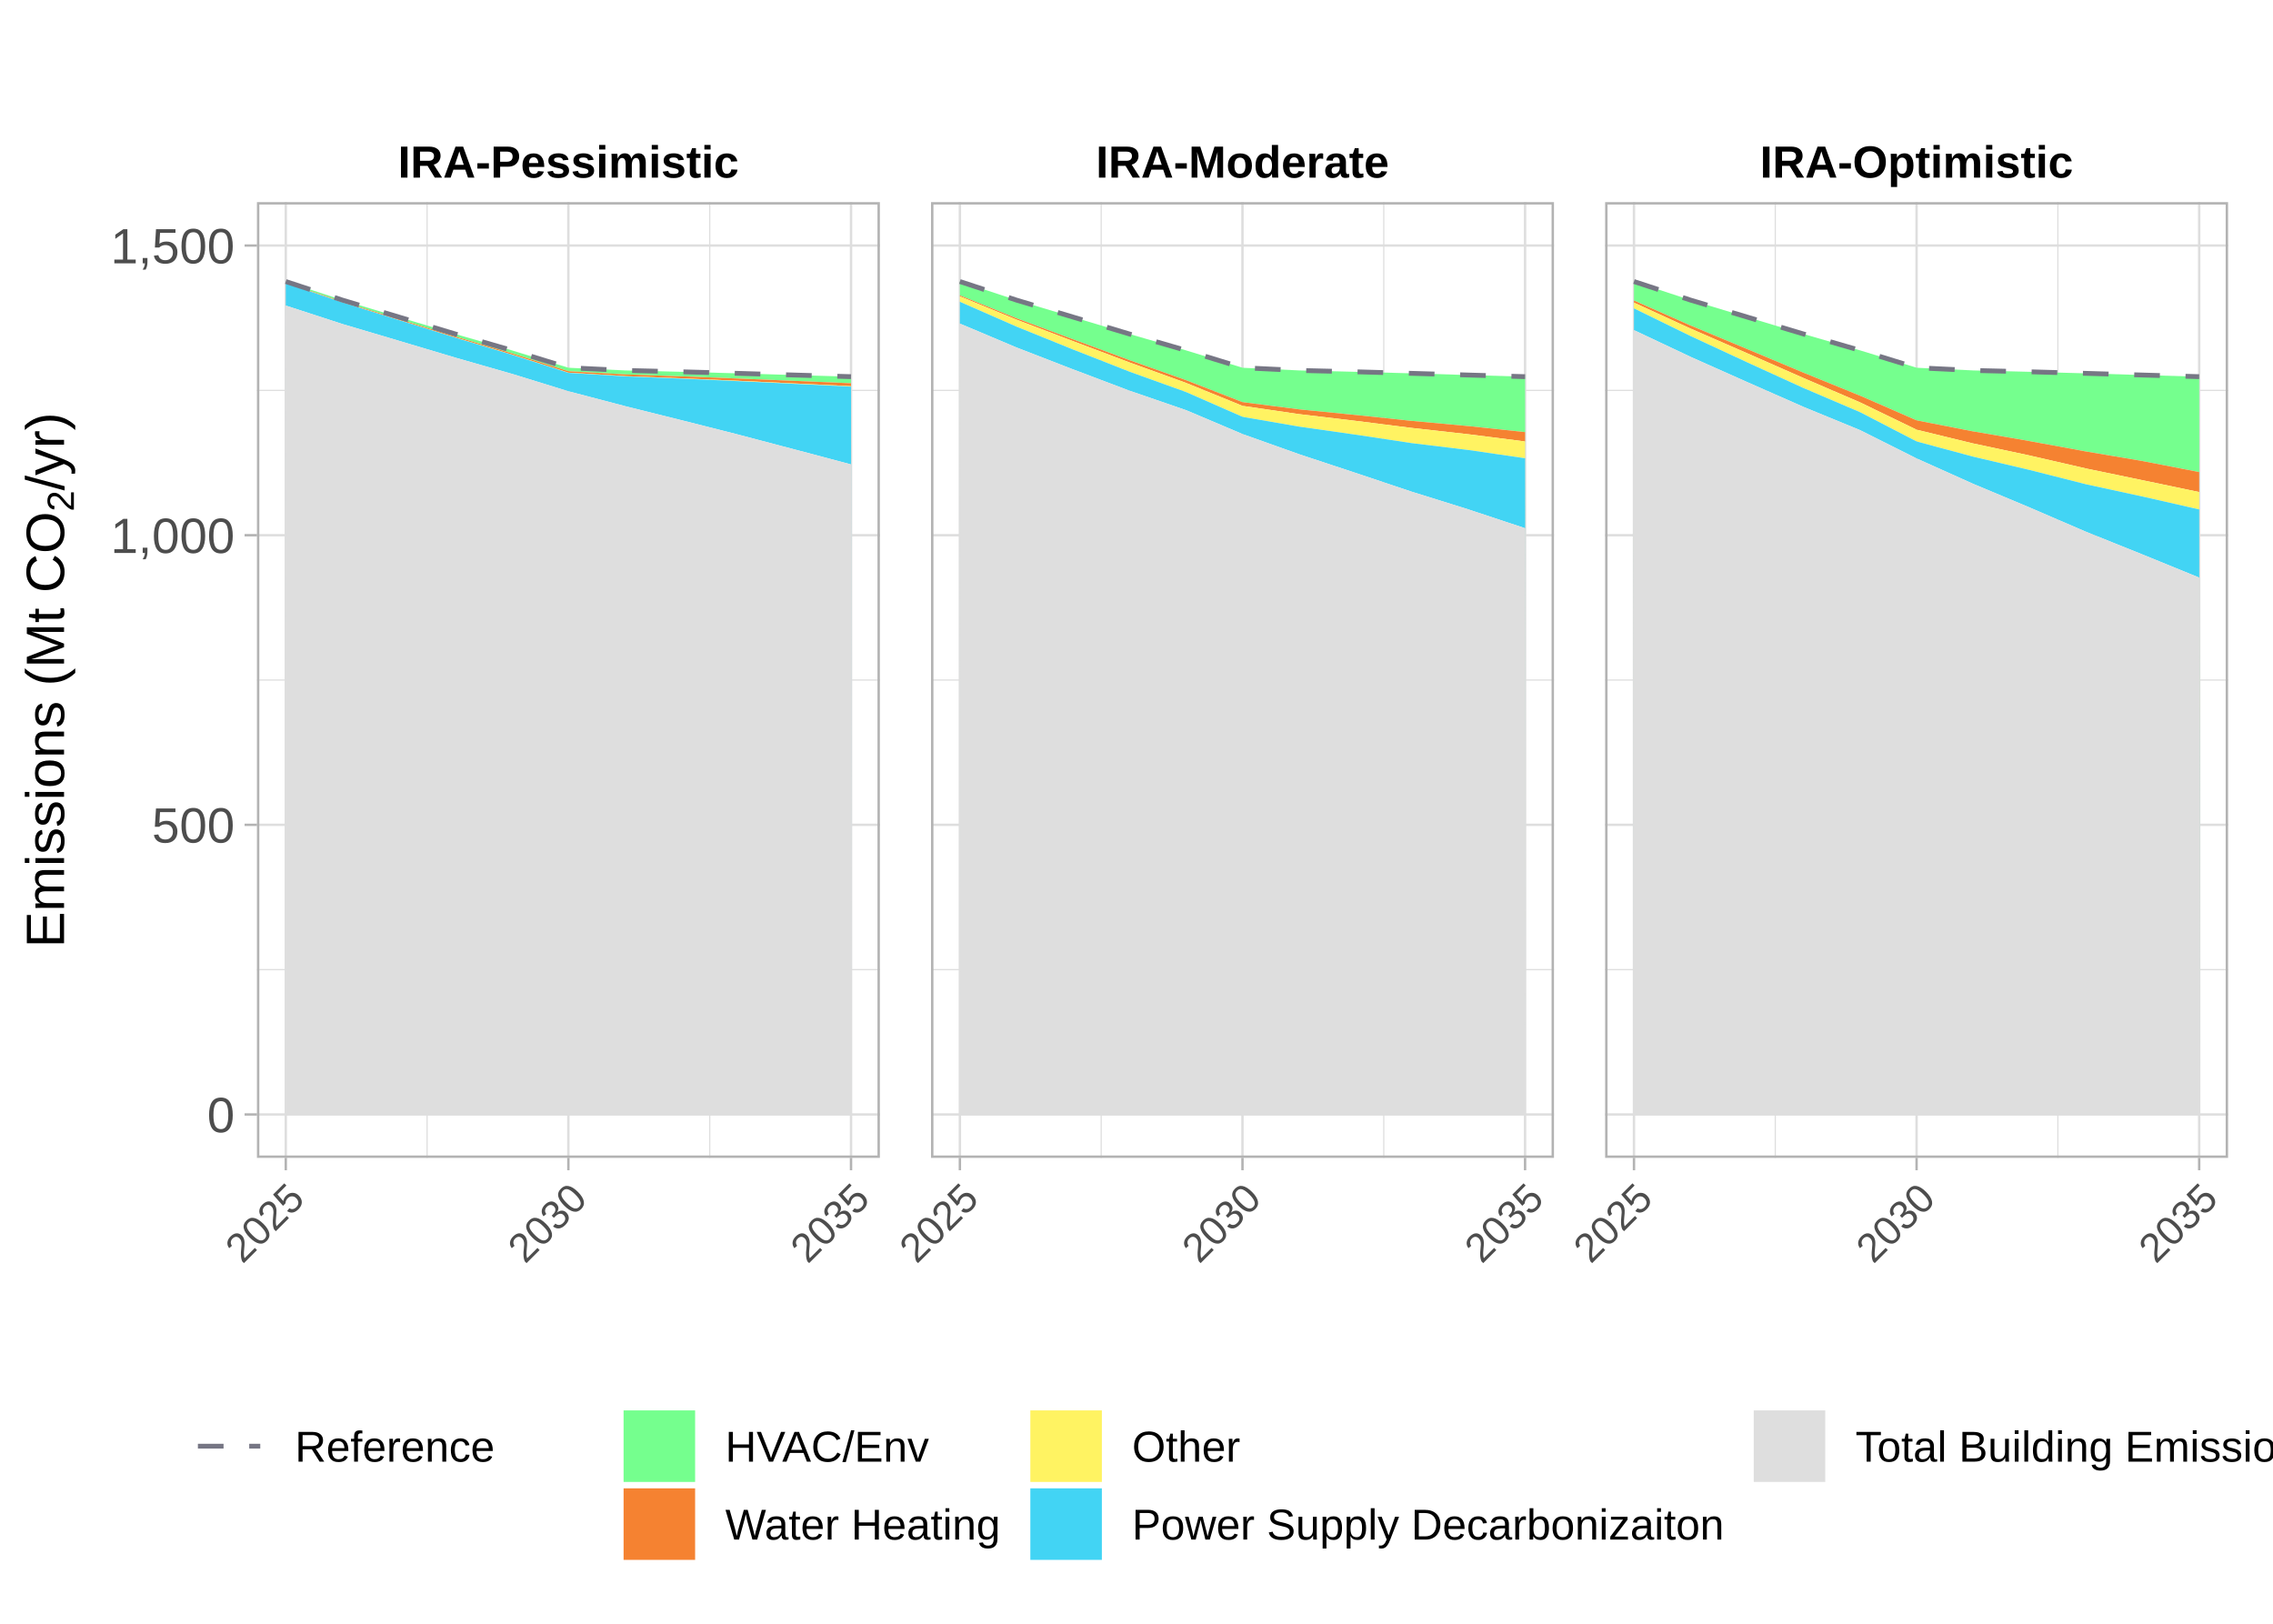
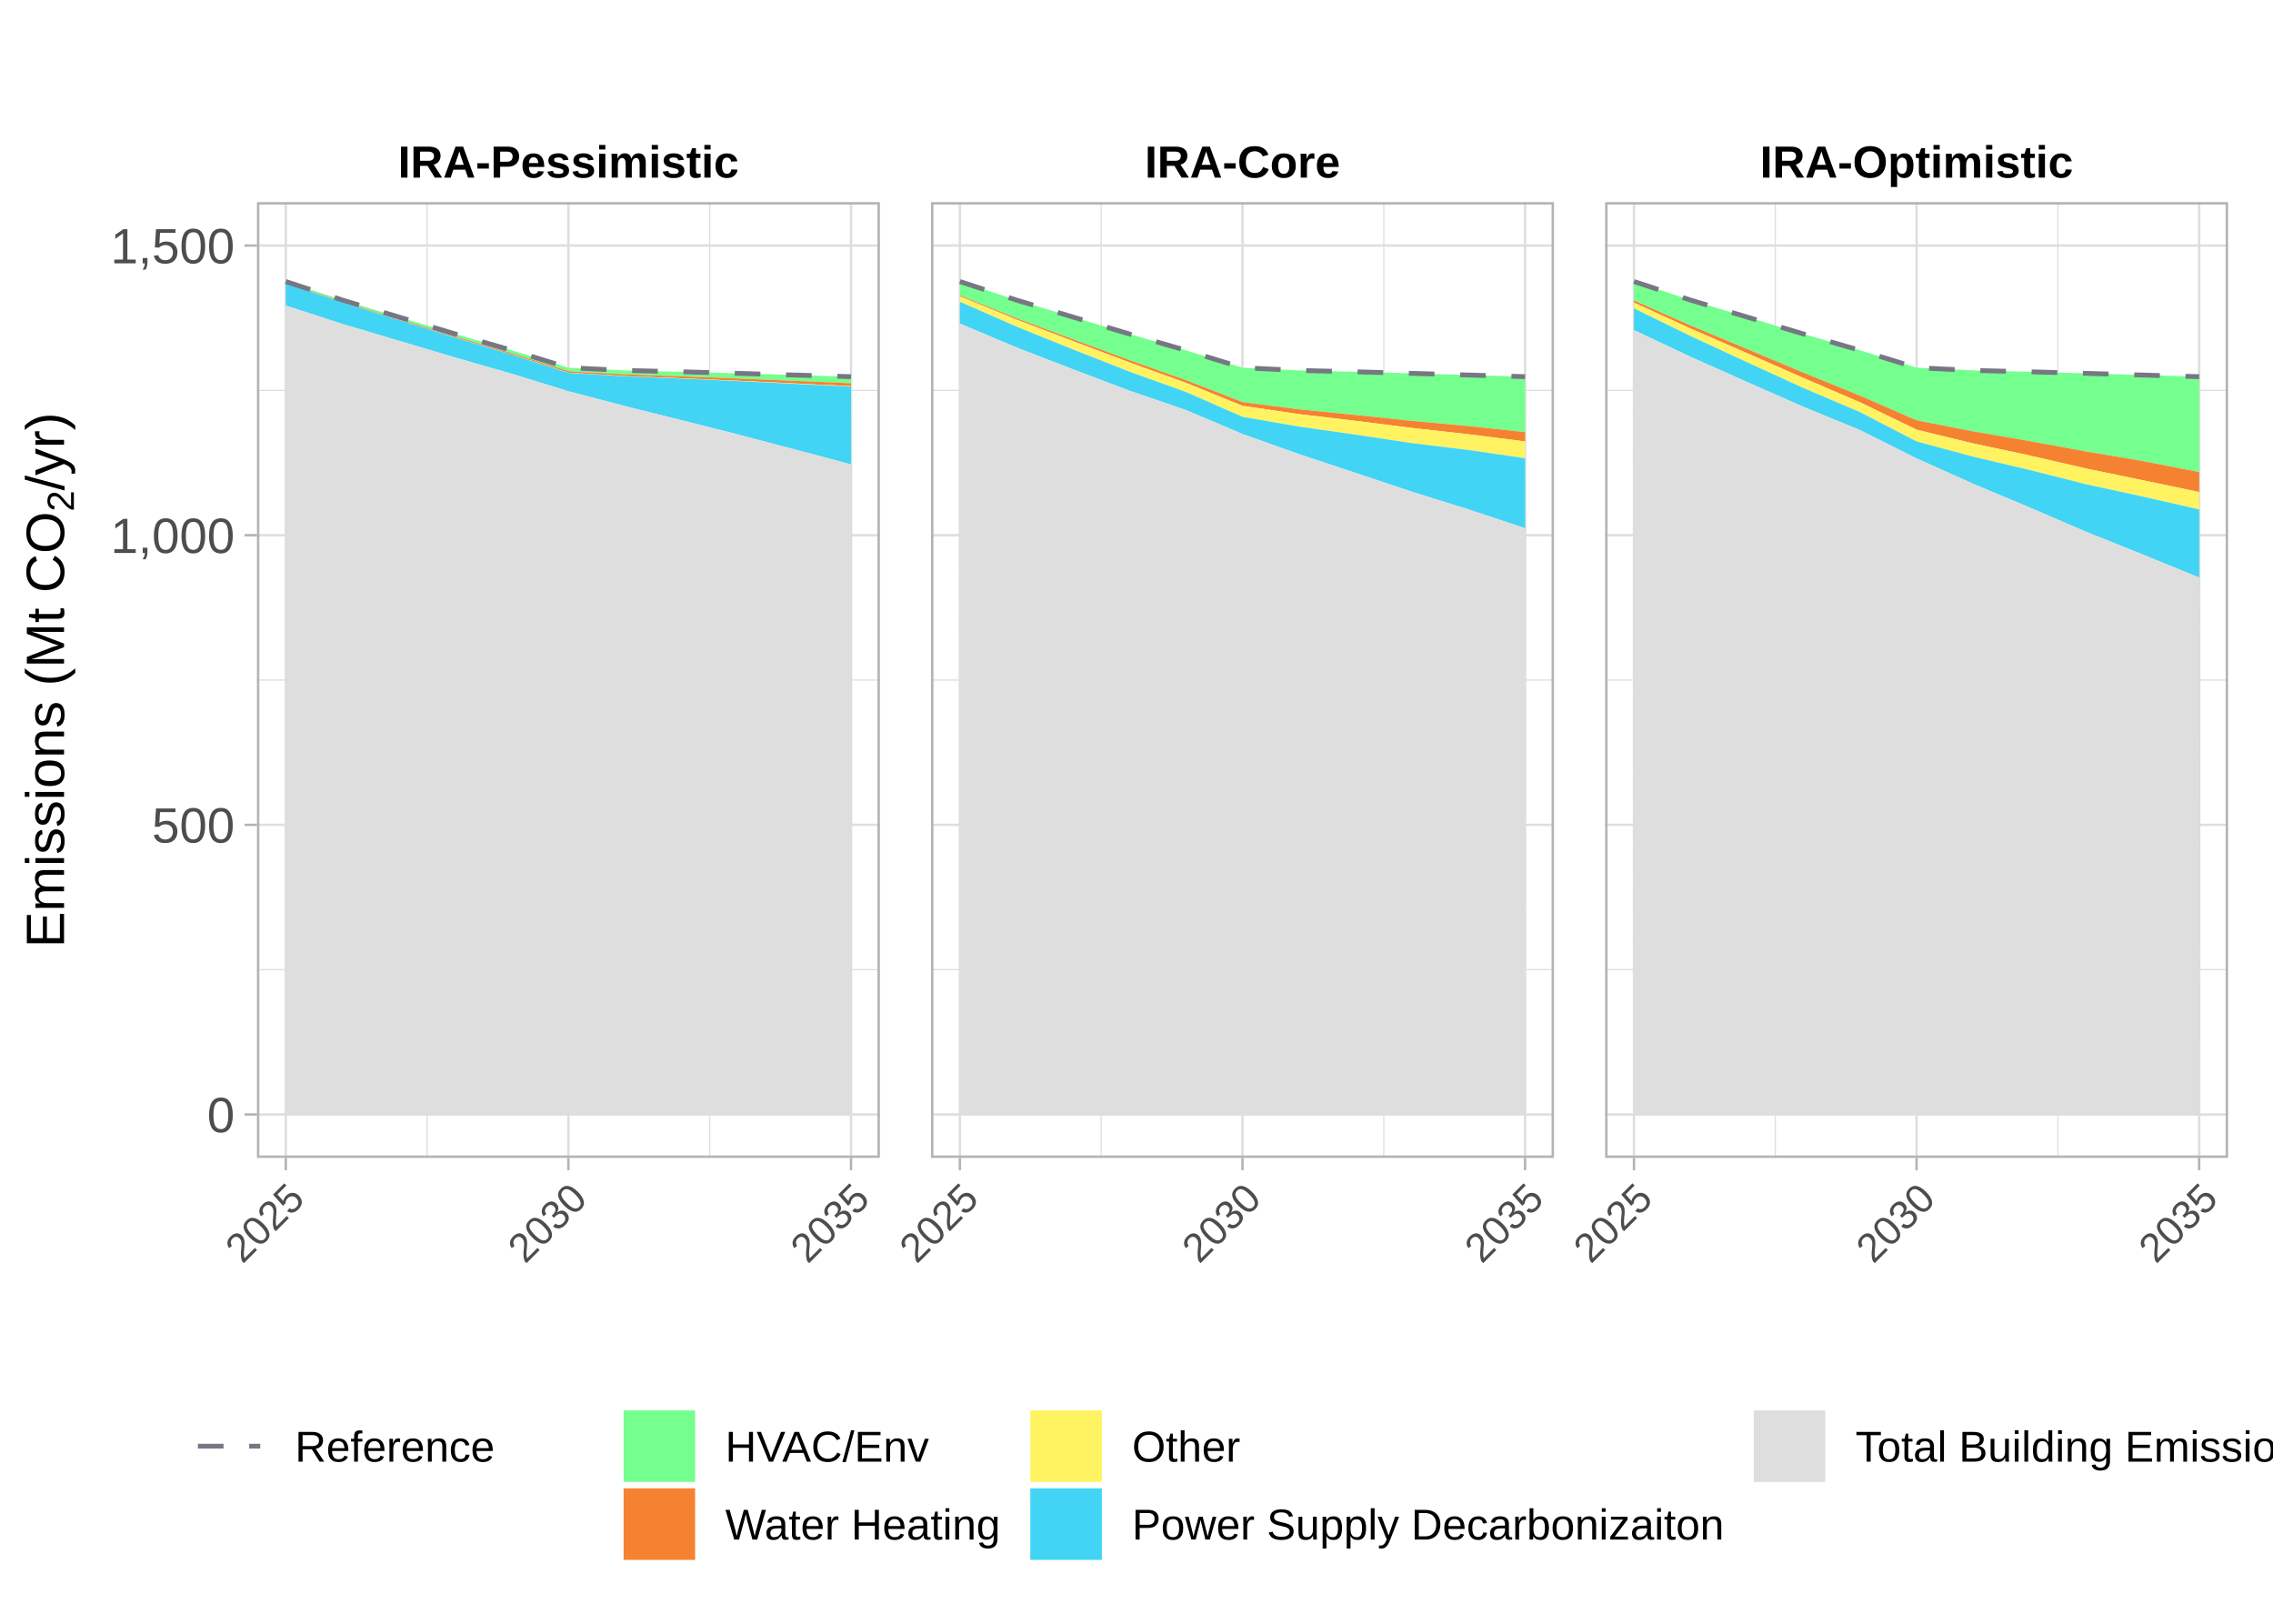
<svg xmlns="http://www.w3.org/2000/svg" class="svglite" width="504.00pt" height="360.00pt" viewBox="0 0 504.00 360.00">
  <defs>
    <style type="text/css">
    .svglite line, .svglite polyline, .svglite polygon, .svglite path, .svglite rect, .svglite circle {
      fill: none;
      stroke: #000000;
      stroke-linecap: round;
      stroke-linejoin: round;
      stroke-miterlimit: 10.00;
    }
    .svglite text {
      white-space: pre;
    }
  </style>
  </defs>
  <rect width="100%" height="100%" style="stroke: none; fill: #FFFFFF;" />
  <defs>
    <clipPath id="cpMC4wMHw1MDQuMDB8MC4wMHwzNjAuMDA=">
      <rect x="0.00" y="0.00" width="504.00" height="360.00" />
    </clipPath>
  </defs>
  <g clip-path="url(#cpMC4wMHw1MDQuMDB8MC4wMHwzNjAuMDA=)">
    <rect x="0.00" y="0.00" width="504.00" height="360.00" style="stroke-width: 1.07; stroke: #FFFFFF; fill: #FFFFFF;" />
  </g>
  <defs>
    <clipPath id="cpNTYuOTd8MTk1LjEwfDQ0LjgxfDI1Ni43Mg==">
      <rect x="56.97" y="44.81" width="138.13" height="211.91" />
    </clipPath>
  </defs>
  <g clip-path="url(#cpNTYuOTd8MTk1LjEwfDQ0LjgxfDI1Ni43Mg==)">
    <rect x="56.97" y="44.81" width="138.13" height="211.91" style="stroke-width: 1.07; stroke: none; fill: #FFFFFF;" />
    <polyline points="56.97,214.98 195.10,214.98 " style="stroke-width: 0.27; stroke: #DEDEDE; stroke-linecap: butt;" />
    <polyline points="56.97,150.77 195.10,150.77 " style="stroke-width: 0.27; stroke: #DEDEDE; stroke-linecap: butt;" />
    <polyline points="56.97,86.55 195.10,86.55 " style="stroke-width: 0.27; stroke: #DEDEDE; stroke-linecap: butt;" />
    <polyline points="94.70,256.72 94.70,44.81 " style="stroke-width: 0.27; stroke: #DEDEDE; stroke-linecap: butt;" />
    <polyline points="157.37,256.72 157.37,44.81 " style="stroke-width: 0.27; stroke: #DEDEDE; stroke-linecap: butt;" />
    <polyline points="56.97,247.09 195.10,247.09 " style="stroke-width: 0.53; stroke: #DEDEDE; stroke-linecap: butt;" />
    <polyline points="56.97,182.87 195.10,182.87 " style="stroke-width: 0.53; stroke: #DEDEDE; stroke-linecap: butt;" />
    <polyline points="56.97,118.66 195.10,118.66 " style="stroke-width: 0.53; stroke: #DEDEDE; stroke-linecap: butt;" />
    <polyline points="56.97,54.44 195.10,54.44 " style="stroke-width: 0.53; stroke: #DEDEDE; stroke-linecap: butt;" />
    <polyline points="63.37,256.72 63.37,44.81 " style="stroke-width: 0.53; stroke: #DEDEDE; stroke-linecap: butt;" />
    <polyline points="126.03,256.72 126.03,44.81 " style="stroke-width: 0.53; stroke: #DEDEDE; stroke-linecap: butt;" />
    <polyline points="188.70,256.72 188.70,44.81 " style="stroke-width: 0.53; stroke: #DEDEDE; stroke-linecap: butt;" />
    <polygon points="63.37,62.42 63.50,62.46 75.78,66.49 75.91,66.53 76.03,66.57 88.31,70.26 88.44,70.29 88.56,70.33 100.84,74.01 100.97,74.05 101.10,74.09 113.38,77.64 113.50,77.68 113.63,77.72 125.91,81.49 126.03,81.53 126.16,81.54 138.44,82.12 138.57,82.13 138.69,82.13 150.97,82.43 151.10,82.43 151.22,82.44 163.51,82.77 163.63,82.78 163.76,82.78 176.04,83.15 176.16,83.15 176.29,83.16 188.57,83.51 188.70,83.51 188.82,247.09 188.70,84.96 188.57,84.96 176.29,84.45 176.16,84.45 176.04,84.44 163.76,83.93 163.63,83.92 163.51,83.92 151.22,83.44 151.10,83.44 150.97,83.44 138.69,83.01 138.57,83.01 138.44,83.00 126.16,82.31 126.03,82.30 125.91,82.26 113.63,78.38 113.50,78.34 113.38,78.30 101.10,74.65 100.97,74.61 100.84,74.57 88.56,70.79 88.44,70.75 88.31,70.71 76.03,66.93 75.91,66.89 75.78,66.85 63.50,62.72 63.37,62.68 63.25,247.09 " style="stroke-width: 0.00; stroke: none; stroke-linecap: butt; fill: #75FF8E;" />
    <polyline points="63.37,62.42 63.50,62.46 75.78,66.49 75.91,66.53 76.03,66.57 88.31,70.26 88.44,70.29 88.56,70.33 100.84,74.01 100.97,74.05 101.10,74.09 113.38,77.64 113.50,77.68 113.63,77.72 125.91,81.49 126.03,81.53 126.16,81.54 138.44,82.12 138.57,82.13 138.69,82.13 150.97,82.43 151.10,82.43 151.22,82.44 163.51,82.77 163.63,82.78 163.76,82.78 176.04,83.15 176.16,83.15 176.29,83.16 188.57,83.51 188.70,83.51 " style="stroke-width: 1.07; stroke: none; stroke-linecap: butt;" />
    <polygon points="63.37,62.68 63.50,62.72 75.78,66.85 75.91,66.89 76.03,66.93 88.31,70.71 88.44,70.75 88.56,70.79 100.84,74.57 100.97,74.61 101.10,74.65 113.38,78.30 113.50,78.34 113.63,78.38 125.91,82.26 126.03,82.30 126.16,82.31 138.44,83.00 138.57,83.01 138.69,83.01 150.97,83.44 151.10,83.44 151.22,83.44 163.51,83.92 163.63,83.92 163.76,83.93 176.04,84.44 176.16,84.45 176.29,84.45 188.57,84.96 188.70,84.96 188.82,247.09 188.70,85.61 188.57,85.61 176.29,85.02 176.16,85.02 176.04,85.01 163.76,84.43 163.63,84.42 163.51,84.42 151.22,83.88 151.10,83.87 150.97,83.87 138.69,83.39 138.57,83.38 138.44,83.37 126.16,82.63 126.03,82.62 125.91,82.58 113.63,78.65 113.50,78.61 113.38,78.58 101.10,74.87 100.97,74.84 100.84,74.80 88.56,70.97 88.44,70.94 88.31,70.90 76.03,67.07 75.91,67.03 75.78,66.99 63.50,62.82 63.37,62.78 63.25,247.09 " style="stroke-width: 0.00; stroke: none; stroke-linecap: butt; fill: #F58231;" />
    <polyline points="63.37,62.68 63.50,62.72 75.78,66.85 75.91,66.89 76.03,66.93 88.31,70.71 88.44,70.75 88.56,70.79 100.84,74.57 100.97,74.61 101.10,74.65 113.38,78.30 113.50,78.34 113.63,78.38 125.91,82.26 126.03,82.30 126.16,82.31 138.44,83.00 138.57,83.01 138.69,83.01 150.97,83.44 151.10,83.44 151.22,83.44 163.51,83.92 163.63,83.92 163.76,83.93 176.04,84.44 176.16,84.45 176.29,84.45 188.57,84.96 188.70,84.96 " style="stroke-width: 1.07; stroke: none; stroke-linecap: butt;" />
    <polygon points="63.37,62.78 63.50,62.82 75.78,66.99 75.91,67.03 76.03,67.07 88.31,70.90 88.44,70.94 88.56,70.97 100.84,74.80 100.97,74.84 101.10,74.87 113.38,78.58 113.50,78.61 113.63,78.65 125.91,82.58 126.03,82.62 126.16,82.63 138.44,83.37 138.57,83.38 138.69,83.39 150.97,83.87 151.10,83.87 151.22,83.88 163.51,84.42 163.63,84.42 163.76,84.43 176.04,85.01 176.16,85.02 176.29,85.02 188.57,85.61 188.70,85.61 188.82,247.09 188.70,85.72 188.57,85.71 176.29,85.11 176.16,85.11 176.04,85.10 163.76,84.51 163.63,84.50 163.51,84.50 151.22,83.95 151.10,83.94 150.97,83.94 138.69,83.45 138.57,83.44 138.44,83.43 126.16,82.68 126.03,82.67 125.91,82.63 113.63,78.70 113.50,78.66 113.38,78.62 101.10,74.91 100.97,74.87 100.84,74.83 88.56,71.00 88.44,70.96 88.31,70.93 76.03,67.09 75.91,67.05 75.78,67.01 63.50,62.84 63.37,62.80 63.25,247.09 " style="stroke-width: 0.00; stroke: none; stroke-linecap: butt; fill: #FFF362;" />
    <polyline points="63.37,62.78 63.50,62.82 75.78,66.99 75.91,67.03 76.03,67.07 88.31,70.90 88.44,70.94 88.56,70.97 100.84,74.80 100.97,74.84 101.10,74.87 113.38,78.58 113.50,78.61 113.63,78.65 125.91,82.58 126.03,82.62 126.16,82.63 138.44,83.37 138.57,83.38 138.69,83.39 150.97,83.87 151.10,83.87 151.22,83.88 163.51,84.42 163.63,84.42 163.76,84.43 176.04,85.01 176.16,85.02 176.29,85.02 188.57,85.61 188.70,85.61 " style="stroke-width: 1.07; stroke: none; stroke-linecap: butt;" />
    <polygon points="63.37,62.80 63.50,62.84 75.78,67.01 75.91,67.05 76.03,67.09 88.31,70.93 88.44,70.96 88.56,71.00 100.84,74.83 100.97,74.87 101.10,74.91 113.38,78.62 113.50,78.66 113.63,78.70 125.91,82.63 126.03,82.67 126.16,82.68 138.44,83.43 138.57,83.44 138.69,83.45 150.97,83.94 151.10,83.94 151.22,83.95 163.51,84.50 163.63,84.50 163.76,84.51 176.04,85.10 176.16,85.11 176.29,85.11 188.57,85.71 188.70,85.72 188.82,247.09 188.70,102.96 188.57,102.93 176.29,99.67 176.16,99.64 176.04,99.61 163.76,96.37 163.63,96.34 163.51,96.30 151.22,93.19 151.10,93.16 150.97,93.13 138.69,90.07 138.57,90.04 138.44,90.00 126.16,86.78 126.03,86.74 125.91,86.71 113.63,82.92 113.50,82.89 113.38,82.85 101.10,79.33 100.97,79.29 100.84,79.25 88.56,75.59 88.44,75.55 88.31,75.51 76.03,71.87 75.91,71.83 75.78,71.79 63.50,67.79 63.37,67.75 63.25,247.09 " style="stroke-width: 0.00; stroke: none; stroke-linecap: butt; fill: #42D4F4;" />
    <polyline points="63.37,62.80 63.50,62.84 75.78,67.01 75.91,67.05 76.03,67.09 88.31,70.93 88.44,70.96 88.56,71.00 100.84,74.83 100.97,74.87 101.10,74.91 113.38,78.62 113.50,78.66 113.63,78.70 125.91,82.63 126.03,82.67 126.16,82.68 138.44,83.43 138.57,83.44 138.69,83.45 150.97,83.94 151.10,83.94 151.22,83.95 163.51,84.50 163.63,84.50 163.76,84.51 176.04,85.10 176.16,85.11 176.29,85.11 188.57,85.71 188.70,85.72 " style="stroke-width: 1.07; stroke: none; stroke-linecap: butt;" />
    <polygon points="63.37,67.75 63.50,67.79 75.78,71.79 75.91,71.83 76.03,71.87 88.31,75.51 88.44,75.55 88.56,75.59 100.84,79.25 100.97,79.29 101.10,79.33 113.38,82.85 113.50,82.89 113.63,82.92 125.91,86.71 126.03,86.74 126.16,86.78 138.44,90.00 138.57,90.04 138.69,90.07 150.97,93.13 151.10,93.16 151.22,93.19 163.51,96.30 163.63,96.34 163.76,96.37 176.04,99.61 176.16,99.64 176.29,99.67 188.57,102.93 188.70,102.96 188.82,247.09 188.70,247.09 188.57,247.09 176.29,247.09 176.16,247.09 176.04,247.09 163.76,247.09 163.63,247.09 163.51,247.09 151.22,247.09 151.10,247.09 150.97,247.09 138.69,247.09 138.57,247.09 138.44,247.09 126.16,247.09 126.03,247.09 125.91,247.09 113.63,247.09 113.50,247.09 113.38,247.09 101.10,247.09 100.97,247.09 100.84,247.09 88.56,247.09 88.44,247.09 88.31,247.09 76.03,247.09 75.91,247.09 75.78,247.09 63.50,247.09 63.37,247.09 63.25,247.09 " style="stroke-width: 0.00; stroke: none; stroke-linecap: butt; fill: #DEDEDE;" />
    <polyline points="63.37,67.75 63.50,67.79 75.78,71.79 75.91,71.83 76.03,71.87 88.31,75.51 88.44,75.55 88.56,75.59 100.84,79.25 100.97,79.29 101.10,79.33 113.38,82.85 113.50,82.89 113.63,82.92 125.91,86.71 126.03,86.74 126.16,86.78 138.44,90.00 138.57,90.04 138.69,90.07 150.97,93.13 151.10,93.16 151.22,93.19 163.51,96.30 163.63,96.34 163.76,96.37 176.04,99.61 176.16,99.64 176.29,99.67 188.57,102.93 188.70,102.96 " style="stroke-width: 1.07; stroke: none; stroke-linecap: butt;" />
    <polyline points="63.37,62.42 75.91,66.53 88.44,70.29 100.97,74.05 113.50,77.68 126.03,81.53 138.57,82.13 151.10,82.43 163.63,82.78 176.16,83.15 188.70,83.51 " style="stroke-width: 1.07; stroke: #767684; stroke-dasharray: 5.69,5.69; stroke-linecap: butt;" />
    <rect x="56.97" y="44.81" width="138.13" height="211.91" style="stroke-width: 1.07; stroke: #B3B3B3;" />
  </g>
  <g clip-path="url(#cpMC4wMHw1MDQuMDB8MC4wMHwzNjAuMDA=)">
</g>
  <defs>
    <clipPath id="cpMjA2LjQ0fDM0NC41N3w0NC44MXwyNTYuNzI=">
      <rect x="206.44" y="44.81" width="138.13" height="211.91" />
    </clipPath>
  </defs>
  <g clip-path="url(#cpMjA2LjQ0fDM0NC41N3w0NC44MXwyNTYuNzI=)">
    <rect x="206.44" y="44.81" width="138.13" height="211.91" style="stroke-width: 1.07; stroke: none; fill: #FFFFFF;" />
    <polyline points="206.44,214.98 344.57,214.98 " style="stroke-width: 0.27; stroke: #DEDEDE; stroke-linecap: butt;" />
    <polyline points="206.44,150.77 344.57,150.77 " style="stroke-width: 0.27; stroke: #DEDEDE; stroke-linecap: butt;" />
    <polyline points="206.44,86.55 344.57,86.55 " style="stroke-width: 0.27; stroke: #DEDEDE; stroke-linecap: butt;" />
    <polyline points="244.17,256.72 244.17,44.81 " style="stroke-width: 0.27; stroke: #DEDEDE; stroke-linecap: butt;" />
    <polyline points="306.83,256.72 306.83,44.81 " style="stroke-width: 0.27; stroke: #DEDEDE; stroke-linecap: butt;" />
    <polyline points="206.44,247.09 344.57,247.09 " style="stroke-width: 0.53; stroke: #DEDEDE; stroke-linecap: butt;" />
    <polyline points="206.44,182.87 344.57,182.87 " style="stroke-width: 0.53; stroke: #DEDEDE; stroke-linecap: butt;" />
    <polyline points="206.44,118.66 344.57,118.66 " style="stroke-width: 0.53; stroke: #DEDEDE; stroke-linecap: butt;" />
    <polyline points="206.44,54.44 344.57,54.44 " style="stroke-width: 0.53; stroke: #DEDEDE; stroke-linecap: butt;" />
    <polyline points="212.84,256.72 212.84,44.81 " style="stroke-width: 0.53; stroke: #DEDEDE; stroke-linecap: butt;" />
    <polyline points="275.50,256.72 275.50,44.81 " style="stroke-width: 0.53; stroke: #DEDEDE; stroke-linecap: butt;" />
    <polyline points="338.16,256.72 338.16,44.81 " style="stroke-width: 0.53; stroke: #DEDEDE; stroke-linecap: butt;" />
    <polygon points="212.84,62.42 212.97,62.46 225.25,66.49 225.37,66.53 225.50,66.57 237.78,70.26 237.91,70.29 238.03,70.33 250.31,74.01 250.44,74.05 250.56,74.09 262.85,77.64 262.97,77.68 263.10,77.72 275.38,81.49 275.50,81.53 275.63,81.54 287.91,82.12 288.04,82.13 288.16,82.13 300.44,82.43 300.57,82.43 300.69,82.44 312.97,82.77 313.10,82.78 313.23,82.78 325.51,83.15 325.63,83.15 325.76,83.16 338.04,83.51 338.16,83.51 338.29,247.09 338.16,95.81 338.04,95.79 325.76,94.48 325.63,94.47 325.51,94.46 313.23,93.33 313.10,93.32 312.97,93.31 300.69,92.01 300.57,92.00 300.44,91.99 288.16,90.77 288.04,90.76 287.91,90.74 275.63,89.17 275.50,89.16 275.38,89.11 263.10,84.33 262.97,84.28 262.85,84.24 250.56,79.89 250.44,79.85 250.31,79.80 238.03,75.26 237.91,75.21 237.78,75.17 225.50,70.60 225.37,70.55 225.25,70.50 212.97,65.54 212.84,65.49 212.72,247.09 " style="stroke-width: 0.00; stroke: none; stroke-linecap: butt; fill: #75FF8E;" />
    <polyline points="212.84,62.42 212.97,62.46 225.25,66.49 225.37,66.53 225.50,66.57 237.78,70.26 237.91,70.29 238.03,70.33 250.31,74.01 250.44,74.05 250.56,74.09 262.85,77.64 262.97,77.68 263.10,77.72 275.38,81.49 275.50,81.53 275.63,81.54 287.91,82.12 288.04,82.13 288.16,82.13 300.44,82.43 300.57,82.43 300.69,82.44 312.97,82.77 313.10,82.78 313.23,82.78 325.51,83.15 325.63,83.15 325.76,83.16 338.04,83.51 338.16,83.51 " style="stroke-width: 1.07; stroke: none; stroke-linecap: butt;" />
    <polygon points="212.84,65.49 212.97,65.54 225.25,70.50 225.37,70.55 225.50,70.60 237.78,75.17 237.91,75.21 238.03,75.26 250.31,79.80 250.44,79.85 250.56,79.89 262.85,84.24 262.97,84.28 263.10,84.33 275.38,89.11 275.50,89.16 275.63,89.17 287.91,90.74 288.04,90.76 288.16,90.77 300.44,91.99 300.57,92.00 300.69,92.01 312.97,93.31 313.10,93.32 313.23,93.33 325.51,94.46 325.63,94.47 325.76,94.48 338.04,95.79 338.16,95.81 338.29,247.09 338.16,97.88 338.04,97.86 325.76,96.30 325.63,96.28 325.51,96.27 313.23,94.90 313.10,94.88 312.97,94.87 300.69,93.32 300.57,93.31 300.44,93.29 288.16,91.83 288.04,91.82 287.91,91.80 275.63,90.00 275.50,89.98 275.38,89.93 263.10,84.94 262.97,84.89 262.85,84.84 250.56,80.40 250.44,80.35 250.31,80.30 238.03,75.67 237.91,75.62 237.78,75.57 225.50,70.91 225.37,70.86 225.25,70.81 212.97,65.76 212.84,65.71 212.72,247.09 " style="stroke-width: 0.00; stroke: none; stroke-linecap: butt; fill: #F58231;" />
    <polyline points="212.84,65.49 212.97,65.54 225.25,70.50 225.37,70.55 225.50,70.60 237.78,75.17 237.91,75.21 238.03,75.26 250.31,79.80 250.44,79.85 250.56,79.89 262.85,84.24 262.97,84.28 263.10,84.33 275.38,89.11 275.50,89.16 275.63,89.17 287.91,90.74 288.04,90.76 288.16,90.77 300.44,91.99 300.57,92.00 300.69,92.01 312.97,93.31 313.10,93.32 313.23,93.33 325.51,94.46 325.63,94.47 325.76,94.48 338.04,95.79 338.16,95.81 " style="stroke-width: 1.07; stroke: none; stroke-linecap: butt;" />
    <polygon points="212.84,65.71 212.97,65.76 225.25,70.81 225.37,70.86 225.50,70.91 237.78,75.57 237.91,75.62 238.03,75.67 250.31,80.30 250.44,80.35 250.56,80.40 262.85,84.84 262.97,84.89 263.10,84.94 275.38,89.93 275.50,89.98 275.63,90.00 287.91,91.80 288.04,91.82 288.16,91.83 300.44,93.29 300.57,93.31 300.69,93.32 312.97,94.87 313.10,94.88 313.23,94.90 325.51,96.27 325.63,96.28 325.76,96.30 338.04,97.86 338.16,97.88 338.29,247.09 338.16,101.60 338.04,101.58 325.76,99.79 325.63,99.77 325.51,99.76 313.23,98.27 313.10,98.26 312.97,98.24 300.69,96.38 300.57,96.37 300.44,96.35 288.16,94.60 288.04,94.58 287.91,94.56 275.63,92.44 275.50,92.42 275.38,92.36 263.10,86.97 262.97,86.92 262.85,86.87 250.56,82.45 250.44,82.40 250.31,82.35 238.03,77.53 237.91,77.49 237.78,77.43 225.50,72.46 225.37,72.41 225.25,72.35 212.97,66.97 212.84,66.91 212.72,247.09 " style="stroke-width: 0.00; stroke: none; stroke-linecap: butt; fill: #FFF362;" />
    <polyline points="212.84,65.71 212.97,65.76 225.25,70.81 225.37,70.86 225.50,70.91 237.78,75.57 237.91,75.62 238.03,75.67 250.31,80.30 250.44,80.35 250.56,80.40 262.85,84.84 262.97,84.89 263.10,84.94 275.38,89.93 275.50,89.98 275.63,90.00 287.91,91.80 288.04,91.82 288.16,91.83 300.44,93.29 300.57,93.31 300.69,93.32 312.97,94.87 313.10,94.88 313.23,94.90 325.51,96.27 325.63,96.28 325.76,96.30 338.04,97.86 338.16,97.88 " style="stroke-width: 1.07; stroke: none; stroke-linecap: butt;" />
    <polygon points="212.84,66.91 212.97,66.97 225.25,72.35 225.37,72.41 225.50,72.46 237.78,77.43 237.91,77.49 238.03,77.53 250.31,82.35 250.44,82.40 250.56,82.45 262.85,86.87 262.97,86.92 263.10,86.97 275.38,92.36 275.50,92.42 275.63,92.44 287.91,94.56 288.04,94.58 288.16,94.60 300.44,96.35 300.57,96.37 300.69,96.38 312.97,98.24 313.10,98.26 313.23,98.27 325.51,99.76 325.63,99.77 325.76,99.79 338.04,101.58 338.16,101.60 338.29,247.09 338.16,117.11 338.04,117.07 325.76,113.00 325.63,112.95 325.51,112.91 313.23,109.08 313.10,109.04 312.97,109.00 300.69,104.88 300.57,104.84 300.44,104.80 288.16,100.74 288.04,100.70 287.91,100.65 275.63,96.28 275.50,96.23 275.38,96.18 263.10,90.98 262.97,90.93 262.85,90.89 250.56,86.66 250.44,86.61 250.31,86.57 238.03,81.93 237.91,81.89 237.78,81.84 225.50,77.08 225.37,77.03 225.25,76.98 212.97,71.80 212.84,71.75 212.72,247.09 " style="stroke-width: 0.00; stroke: none; stroke-linecap: butt; fill: #42D4F4;" />
    <polyline points="212.84,66.91 212.97,66.97 225.25,72.35 225.37,72.41 225.50,72.46 237.78,77.43 237.91,77.49 238.03,77.53 250.31,82.35 250.44,82.40 250.56,82.45 262.85,86.87 262.97,86.92 263.10,86.97 275.38,92.36 275.50,92.42 275.63,92.44 287.91,94.56 288.04,94.58 288.16,94.60 300.44,96.35 300.57,96.37 300.69,96.38 312.97,98.24 313.10,98.26 313.23,98.27 325.51,99.76 325.63,99.77 325.76,99.79 338.04,101.58 338.16,101.60 " style="stroke-width: 1.07; stroke: none; stroke-linecap: butt;" />
    <polygon points="212.84,71.75 212.97,71.80 225.25,76.98 225.37,77.03 225.50,77.08 237.78,81.84 237.91,81.89 238.03,81.93 250.31,86.57 250.44,86.61 250.56,86.66 262.85,90.89 262.97,90.93 263.10,90.98 275.38,96.18 275.50,96.23 275.63,96.28 287.91,100.65 288.04,100.70 288.16,100.74 300.44,104.80 300.57,104.84 300.69,104.88 312.97,109.00 313.10,109.04 313.23,109.08 325.51,112.91 325.63,112.95 325.76,113.00 338.04,117.07 338.16,117.11 338.29,247.09 338.16,247.09 338.04,247.09 325.76,247.09 325.63,247.09 325.51,247.09 313.23,247.09 313.10,247.09 312.97,247.09 300.69,247.09 300.57,247.09 300.44,247.09 288.16,247.09 288.04,247.09 287.91,247.09 275.63,247.09 275.50,247.09 275.38,247.09 263.10,247.09 262.97,247.09 262.85,247.09 250.56,247.09 250.44,247.09 250.31,247.09 238.03,247.09 237.91,247.09 237.78,247.09 225.50,247.09 225.37,247.09 225.25,247.09 212.97,247.09 212.84,247.09 212.72,247.09 " style="stroke-width: 0.00; stroke: none; stroke-linecap: butt; fill: #DEDEDE;" />
    <polyline points="212.84,71.75 212.97,71.80 225.25,76.98 225.37,77.03 225.50,77.08 237.78,81.84 237.91,81.89 238.03,81.93 250.31,86.57 250.44,86.61 250.56,86.66 262.85,90.89 262.97,90.93 263.10,90.98 275.38,96.18 275.50,96.23 275.63,96.28 287.91,100.65 288.04,100.70 288.16,100.74 300.44,104.80 300.57,104.84 300.69,104.88 312.97,109.00 313.10,109.04 313.23,109.08 325.51,112.91 325.63,112.95 325.76,113.00 338.04,117.07 338.16,117.11 " style="stroke-width: 1.07; stroke: none; stroke-linecap: butt;" />
    <polyline points="212.84,62.42 225.37,66.53 237.91,70.29 250.44,74.05 262.97,77.68 275.50,81.53 288.04,82.13 300.57,82.43 313.10,82.78 325.63,83.15 338.16,83.51 " style="stroke-width: 1.07; stroke: #767684; stroke-dasharray: 5.69,5.69; stroke-linecap: butt;" />
    <rect x="206.44" y="44.81" width="138.13" height="211.91" style="stroke-width: 1.07; stroke: #B3B3B3;" />
  </g>
  <g clip-path="url(#cpMC4wMHw1MDQuMDB8MC4wMHwzNjAuMDA=)">
</g>
  <defs>
    <clipPath id="cpMzU1LjkxfDQ5NC4wNHw0NC44MXwyNTYuNzI=">
      <rect x="355.91" y="44.81" width="138.13" height="211.91" />
    </clipPath>
  </defs>
  <g clip-path="url(#cpMzU1LjkxfDQ5NC4wNHw0NC44MXwyNTYuNzI=)">
    <rect x="355.91" y="44.81" width="138.13" height="211.91" style="stroke-width: 1.07; stroke: none; fill: #FFFFFF;" />
    <polyline points="355.91,214.98 494.04,214.98 " style="stroke-width: 0.27; stroke: #DEDEDE; stroke-linecap: butt;" />
    <polyline points="355.91,150.77 494.04,150.77 " style="stroke-width: 0.27; stroke: #DEDEDE; stroke-linecap: butt;" />
    <polyline points="355.91,86.55 494.04,86.55 " style="stroke-width: 0.27; stroke: #DEDEDE; stroke-linecap: butt;" />
    <polyline points="393.64,256.72 393.64,44.81 " style="stroke-width: 0.27; stroke: #DEDEDE; stroke-linecap: butt;" />
    <polyline points="456.30,256.72 456.30,44.81 " style="stroke-width: 0.27; stroke: #DEDEDE; stroke-linecap: butt;" />
    <polyline points="355.91,247.09 494.04,247.09 " style="stroke-width: 0.53; stroke: #DEDEDE; stroke-linecap: butt;" />
    <polyline points="355.91,182.87 494.04,182.87 " style="stroke-width: 0.53; stroke: #DEDEDE; stroke-linecap: butt;" />
    <polyline points="355.91,118.66 494.04,118.66 " style="stroke-width: 0.53; stroke: #DEDEDE; stroke-linecap: butt;" />
    <polyline points="355.91,54.44 494.04,54.44 " style="stroke-width: 0.53; stroke: #DEDEDE; stroke-linecap: butt;" />
    <polyline points="362.31,256.72 362.31,44.81 " style="stroke-width: 0.53; stroke: #DEDEDE; stroke-linecap: butt;" />
    <polyline points="424.97,256.72 424.97,44.81 " style="stroke-width: 0.53; stroke: #DEDEDE; stroke-linecap: butt;" />
    <polyline points="487.63,256.72 487.63,44.81 " style="stroke-width: 0.53; stroke: #DEDEDE; stroke-linecap: butt;" />
    <polygon points="362.31,62.42 362.44,62.46 374.72,66.49 374.84,66.53 374.97,66.57 387.25,70.26 387.38,70.29 387.50,70.33 399.78,74.01 399.91,74.05 400.03,74.09 412.31,77.64 412.44,77.68 412.57,77.72 424.85,81.49 424.97,81.53 425.10,81.54 437.38,82.12 437.50,82.13 437.63,82.13 449.91,82.43 450.04,82.43 450.16,82.44 462.44,82.77 462.57,82.78 462.69,82.78 474.98,83.15 475.10,83.15 475.23,83.16 487.51,83.51 487.63,83.51 487.76,247.09 487.63,104.67 487.51,104.64 475.23,102.25 475.10,102.22 474.98,102.20 462.69,100.12 462.57,100.10 462.44,100.08 450.16,97.82 450.04,97.80 449.91,97.77 437.63,95.66 437.50,95.64 437.38,95.62 425.10,93.22 424.97,93.20 424.85,93.15 412.57,87.78 412.44,87.73 412.31,87.68 400.03,82.68 399.91,82.63 399.78,82.58 387.50,77.43 387.38,77.38 387.25,77.33 374.97,72.21 374.84,72.16 374.72,72.11 362.44,66.68 362.31,66.63 362.19,247.09 " style="stroke-width: 0.00; stroke: none; stroke-linecap: butt; fill: #75FF8E;" />
    <polyline points="362.31,62.42 362.44,62.46 374.72,66.49 374.84,66.53 374.97,66.57 387.25,70.26 387.38,70.29 387.50,70.33 399.78,74.01 399.91,74.05 400.03,74.09 412.31,77.64 412.44,77.68 412.57,77.72 424.85,81.49 424.97,81.53 425.10,81.54 437.38,82.12 437.50,82.13 437.63,82.13 449.91,82.43 450.04,82.43 450.16,82.44 462.44,82.77 462.57,82.78 462.69,82.78 474.98,83.15 475.10,83.15 475.23,83.16 487.51,83.51 487.63,83.51 " style="stroke-width: 1.07; stroke: none; stroke-linecap: butt;" />
    <polygon points="362.31,66.63 362.44,66.68 374.72,72.11 374.84,72.16 374.97,72.21 387.25,77.33 387.38,77.38 387.50,77.43 399.78,82.58 399.91,82.63 400.03,82.68 412.31,87.68 412.44,87.73 412.57,87.78 424.85,93.15 424.97,93.20 425.10,93.22 437.38,95.62 437.50,95.64 437.63,95.66 449.91,97.77 450.04,97.80 450.16,97.82 462.44,100.08 462.57,100.10 462.69,100.12 474.98,102.20 475.10,102.22 475.23,102.25 487.51,104.64 487.63,104.67 487.76,247.09 487.63,109.09 487.51,109.07 475.23,106.50 475.10,106.48 474.98,106.45 462.69,103.90 462.57,103.87 462.44,103.84 450.16,101.02 450.04,100.99 449.91,100.96 437.63,98.34 437.50,98.32 437.38,98.29 425.10,95.30 424.97,95.27 424.85,95.21 412.57,89.27 412.44,89.21 412.31,89.15 400.03,83.87 399.91,83.82 399.78,83.76 387.50,78.36 387.38,78.30 387.25,78.25 374.97,72.90 374.84,72.85 374.72,72.79 362.44,67.16 362.31,67.10 362.19,247.09 " style="stroke-width: 0.00; stroke: none; stroke-linecap: butt; fill: #F58231;" />
    <polyline points="362.31,66.63 362.44,66.68 374.72,72.11 374.84,72.16 374.97,72.21 387.25,77.33 387.38,77.38 387.50,77.43 399.78,82.58 399.91,82.63 400.03,82.68 412.31,87.68 412.44,87.73 412.57,87.78 424.85,93.15 424.97,93.20 425.10,93.22 437.38,95.62 437.50,95.64 437.63,95.66 449.91,97.77 450.04,97.80 450.16,97.82 462.44,100.08 462.57,100.10 462.69,100.12 474.98,102.20 475.10,102.22 475.23,102.25 487.51,104.64 487.63,104.67 " style="stroke-width: 1.07; stroke: none; stroke-linecap: butt;" />
    <polygon points="362.31,67.10 362.44,67.16 374.72,72.79 374.84,72.85 374.97,72.90 387.25,78.25 387.38,78.30 387.50,78.36 399.78,83.76 399.91,83.82 400.03,83.87 412.31,89.15 412.44,89.21 412.57,89.27 424.85,95.21 424.97,95.27 425.10,95.30 437.38,98.29 437.50,98.32 437.63,98.34 449.91,100.96 450.04,100.99 450.16,101.02 462.44,103.84 462.57,103.87 462.69,103.90 474.98,106.45 475.10,106.48 475.23,106.50 487.51,109.07 487.63,109.09 487.76,247.09 487.63,112.95 487.51,112.92 475.23,110.12 475.10,110.09 474.98,110.07 462.69,107.40 462.57,107.38 462.44,107.34 450.16,104.23 450.04,104.20 449.91,104.17 437.63,101.27 437.50,101.24 437.38,101.21 425.10,97.91 424.97,97.88 424.85,97.81 412.57,91.45 412.44,91.39 412.31,91.33 400.03,86.09 399.91,86.04 399.78,85.98 387.50,80.38 387.38,80.32 387.25,80.26 374.97,74.56 374.84,74.51 374.72,74.44 362.44,68.44 362.31,68.38 362.19,247.09 " style="stroke-width: 0.00; stroke: none; stroke-linecap: butt; fill: #FFF362;" />
    <polyline points="362.31,67.10 362.44,67.16 374.72,72.79 374.84,72.85 374.97,72.90 387.25,78.25 387.38,78.30 387.50,78.36 399.78,83.76 399.91,83.82 400.03,83.87 412.31,89.15 412.44,89.21 412.57,89.27 424.85,95.21 424.97,95.27 425.10,95.30 437.38,98.29 437.50,98.32 437.63,98.34 449.91,100.96 450.04,100.99 450.16,101.02 462.44,103.84 462.57,103.87 462.69,103.90 474.98,106.45 475.10,106.48 475.23,106.50 487.51,109.07 487.63,109.09 " style="stroke-width: 1.07; stroke: none; stroke-linecap: butt;" />
    <polygon points="362.31,68.38 362.44,68.44 374.72,74.44 374.84,74.51 374.97,74.56 387.25,80.26 387.38,80.32 387.50,80.38 399.78,85.98 399.91,86.04 400.03,86.09 412.31,91.33 412.44,91.39 412.57,91.45 424.85,97.81 424.97,97.88 425.10,97.91 437.38,101.21 437.50,101.24 437.63,101.27 449.91,104.17 450.04,104.20 450.16,104.23 462.44,107.34 462.57,107.38 462.69,107.40 474.98,110.07 475.10,110.09 475.23,110.12 487.51,112.92 487.63,112.95 487.76,247.09 487.63,128.06 487.51,128.01 475.23,123.00 475.10,122.95 474.98,122.90 462.69,117.96 462.57,117.91 462.44,117.86 450.16,112.57 450.04,112.51 449.91,112.46 437.63,107.32 437.50,107.27 437.38,107.21 425.10,101.70 424.97,101.65 424.85,101.58 412.57,95.43 412.44,95.36 412.31,95.31 400.03,90.27 399.91,90.22 399.78,90.16 387.50,84.75 387.38,84.69 387.25,84.64 374.97,79.17 374.84,79.11 374.72,79.05 362.44,73.26 362.31,73.20 362.19,247.09 " style="stroke-width: 0.00; stroke: none; stroke-linecap: butt; fill: #42D4F4;" />
    <polyline points="362.31,68.38 362.44,68.44 374.72,74.44 374.84,74.51 374.97,74.56 387.25,80.26 387.38,80.32 387.50,80.38 399.78,85.98 399.91,86.04 400.03,86.09 412.31,91.33 412.44,91.39 412.57,91.45 424.85,97.81 424.97,97.88 425.10,97.91 437.38,101.21 437.50,101.24 437.63,101.27 449.91,104.17 450.04,104.20 450.16,104.23 462.44,107.34 462.57,107.38 462.69,107.40 474.98,110.07 475.10,110.09 475.23,110.12 487.51,112.92 487.63,112.95 " style="stroke-width: 1.07; stroke: none; stroke-linecap: butt;" />
    <polygon points="362.31,73.20 362.44,73.26 374.72,79.05 374.84,79.11 374.97,79.17 387.25,84.64 387.38,84.69 387.50,84.75 399.78,90.16 399.91,90.22 400.03,90.27 412.31,95.31 412.44,95.36 412.57,95.43 424.85,101.58 424.97,101.65 425.10,101.70 437.38,107.21 437.50,107.27 437.63,107.32 449.91,112.46 450.04,112.51 450.16,112.57 462.44,117.86 462.57,117.91 462.69,117.96 474.98,122.90 475.10,122.95 475.23,123.00 487.51,128.01 487.63,128.06 487.76,247.09 487.63,247.09 487.51,247.09 475.23,247.09 475.10,247.09 474.98,247.09 462.69,247.09 462.57,247.09 462.44,247.09 450.16,247.09 450.04,247.09 449.91,247.09 437.63,247.09 437.50,247.09 437.38,247.09 425.10,247.09 424.97,247.09 424.85,247.09 412.57,247.09 412.44,247.09 412.31,247.09 400.03,247.09 399.91,247.09 399.78,247.09 387.50,247.09 387.38,247.09 387.25,247.09 374.97,247.09 374.84,247.09 374.72,247.09 362.44,247.09 362.31,247.09 362.19,247.09 " style="stroke-width: 0.00; stroke: none; stroke-linecap: butt; fill: #DEDEDE;" />
    <polyline points="362.31,73.20 362.44,73.26 374.72,79.05 374.84,79.11 374.97,79.17 387.25,84.64 387.38,84.69 387.50,84.75 399.78,90.16 399.91,90.22 400.03,90.27 412.31,95.31 412.44,95.36 412.57,95.43 424.85,101.58 424.97,101.65 425.10,101.70 437.38,107.21 437.50,107.27 437.63,107.32 449.91,112.46 450.04,112.51 450.16,112.57 462.44,117.86 462.57,117.91 462.69,117.96 474.98,122.90 475.10,122.95 475.23,123.00 487.51,128.01 487.63,128.06 " style="stroke-width: 1.07; stroke: none; stroke-linecap: butt;" />
    <polyline points="362.31,62.42 374.84,66.53 387.38,70.29 399.91,74.05 412.44,77.68 424.97,81.53 437.50,82.13 450.04,82.43 462.57,82.78 475.10,83.15 487.63,83.51 " style="stroke-width: 1.07; stroke: #767684; stroke-dasharray: 5.69,5.69; stroke-linecap: butt;" />
    <rect x="355.91" y="44.81" width="138.13" height="211.91" style="stroke-width: 1.07; stroke: #B3B3B3;" />
  </g>
  <g clip-path="url(#cpMC4wMHw1MDQuMDB8MC4wMHwzNjAuMDA=)">
</g>
  <defs>
    <clipPath id="cpNTYuOTd8MTk1LjEwfDI2Ljc4fDQ0Ljgx">
      <rect x="56.97" y="26.78" width="138.13" height="18.03" />
    </clipPath>
  </defs>
  <g clip-path="url(#cpNTYuOTd8MTk1LjEwfDI2Ljc4fDQ0Ljgx)">
    <rect x="56.97" y="26.78" width="138.13" height="18.03" style="stroke-width: 2.13; stroke: none;" />
    <text x="126.03" y="39.38" text-anchor="middle" style="font-size: 10.00px; font-weight: bold; font-family: &quot;Arial&quot;;" textLength="75.61px" lengthAdjust="spacingAndGlyphs">IRA-Pessimistic</text>
  </g>
  <g clip-path="url(#cpMC4wMHw1MDQuMDB8MC4wMHwzNjAuMDA=)">
</g>
  <defs>
    <clipPath id="cpMjA2LjQ0fDM0NC41N3wyNi43OHw0NC44MQ==">
      <rect x="206.44" y="26.78" width="138.13" height="18.03" />
    </clipPath>
  </defs>
  <g clip-path="url(#cpMjA2LjQ0fDM0NC41N3wyNi43OHw0NC44MQ==)">
    <rect x="206.44" y="26.78" width="138.13" height="18.03" style="stroke-width: 2.13; stroke: none;" />
-     <text x="275.50" y="39.38" text-anchor="middle" style="font-size: 10.00px; font-weight: bold; font-family: &quot;Arial&quot;;" textLength="65.02px" lengthAdjust="spacingAndGlyphs">IRA-Moderate</text>
+     <text x="275.50" y="39.38" text-anchor="middle" style="font-size: 10.00px; font-weight: bold; font-family: &quot;Arial&quot;;" textLength="43.34px" lengthAdjust="spacingAndGlyphs">IRA-Core</text>
  </g>
  <g clip-path="url(#cpMC4wMHw1MDQuMDB8MC4wMHwzNjAuMDA=)">
</g>
  <defs>
    <clipPath id="cpMzU1LjkxfDQ5NC4wNHwyNi43OHw0NC44MQ==">
      <rect x="355.91" y="26.78" width="138.13" height="18.03" />
    </clipPath>
  </defs>
  <g clip-path="url(#cpMzU1LjkxfDQ5NC4wNHwyNi43OHw0NC44MQ==)">
    <rect x="355.91" y="26.78" width="138.13" height="18.03" style="stroke-width: 2.13; stroke: none;" />
    <text x="424.97" y="39.38" text-anchor="middle" style="font-size: 10.00px; font-weight: bold; font-family: &quot;Arial&quot;;" textLength="69.47px" lengthAdjust="spacingAndGlyphs">IRA-Optimistic</text>
  </g>
  <g clip-path="url(#cpMC4wMHw1MDQuMDB8MC4wMHwzNjAuMDA=)">
    <polyline points="63.37,259.46 63.37,256.72 " style="stroke-width: 0.53; stroke: #B3B3B3; stroke-linecap: butt;" />
    <polyline points="126.03,259.46 126.03,256.72 " style="stroke-width: 0.53; stroke: #B3B3B3; stroke-linecap: butt;" />
    <polyline points="188.70,259.46 188.70,256.72 " style="stroke-width: 0.53; stroke: #B3B3B3; stroke-linecap: butt;" />
    <text transform="translate(67.93,266.21) rotate(-45)" text-anchor="end" style="font-size: 9.00px;fill: #4D4D4D; font-family: &quot;Arial&quot;;" textLength="20.02px" lengthAdjust="spacingAndGlyphs">2025</text>
    <text transform="translate(130.59,266.21) rotate(-45)" text-anchor="end" style="font-size: 9.00px;fill: #4D4D4D; font-family: &quot;Arial&quot;;" textLength="20.02px" lengthAdjust="spacingAndGlyphs">2030</text>
    <text transform="translate(193.25,266.21) rotate(-45)" text-anchor="end" style="font-size: 9.00px;fill: #4D4D4D; font-family: &quot;Arial&quot;;" textLength="20.02px" lengthAdjust="spacingAndGlyphs">2035</text>
    <polyline points="212.84,259.46 212.84,256.72 " style="stroke-width: 0.53; stroke: #B3B3B3; stroke-linecap: butt;" />
    <polyline points="275.50,259.46 275.50,256.72 " style="stroke-width: 0.53; stroke: #B3B3B3; stroke-linecap: butt;" />
    <polyline points="338.16,259.46 338.16,256.72 " style="stroke-width: 0.53; stroke: #B3B3B3; stroke-linecap: butt;" />
    <text transform="translate(217.40,266.21) rotate(-45)" text-anchor="end" style="font-size: 9.00px;fill: #4D4D4D; font-family: &quot;Arial&quot;;" textLength="20.02px" lengthAdjust="spacingAndGlyphs">2025</text>
    <text transform="translate(280.06,266.21) rotate(-45)" text-anchor="end" style="font-size: 9.00px;fill: #4D4D4D; font-family: &quot;Arial&quot;;" textLength="20.02px" lengthAdjust="spacingAndGlyphs">2030</text>
    <text transform="translate(342.72,266.21) rotate(-45)" text-anchor="end" style="font-size: 9.00px;fill: #4D4D4D; font-family: &quot;Arial&quot;;" textLength="20.02px" lengthAdjust="spacingAndGlyphs">2035</text>
    <polyline points="362.31,259.46 362.31,256.72 " style="stroke-width: 0.53; stroke: #B3B3B3; stroke-linecap: butt;" />
    <polyline points="424.97,259.46 424.97,256.72 " style="stroke-width: 0.53; stroke: #B3B3B3; stroke-linecap: butt;" />
    <polyline points="487.63,259.46 487.63,256.72 " style="stroke-width: 0.53; stroke: #B3B3B3; stroke-linecap: butt;" />
    <text transform="translate(366.87,266.21) rotate(-45)" text-anchor="end" style="font-size: 9.00px;fill: #4D4D4D; font-family: &quot;Arial&quot;;" textLength="20.02px" lengthAdjust="spacingAndGlyphs">2025</text>
    <text transform="translate(429.53,266.21) rotate(-45)" text-anchor="end" style="font-size: 9.00px;fill: #4D4D4D; font-family: &quot;Arial&quot;;" textLength="20.02px" lengthAdjust="spacingAndGlyphs">2030</text>
    <text transform="translate(492.19,266.21) rotate(-45)" text-anchor="end" style="font-size: 9.00px;fill: #4D4D4D; font-family: &quot;Arial&quot;;" textLength="20.02px" lengthAdjust="spacingAndGlyphs">2035</text>
    <text x="52.04" y="251.03" text-anchor="end" style="font-size: 11.00px;fill: #4D4D4D; font-family: &quot;Arial&quot;;" textLength="6.12px" lengthAdjust="spacingAndGlyphs">0</text>
    <text x="52.04" y="186.81" text-anchor="end" style="font-size: 11.00px;fill: #4D4D4D; font-family: &quot;Arial&quot;;" textLength="18.36px" lengthAdjust="spacingAndGlyphs">500</text>
    <text x="52.04" y="122.60" text-anchor="end" style="font-size: 11.00px;fill: #4D4D4D; font-family: &quot;Arial&quot;;" textLength="27.54px" lengthAdjust="spacingAndGlyphs">1,000</text>
    <text x="52.04" y="58.38" text-anchor="end" style="font-size: 11.00px;fill: #4D4D4D; font-family: &quot;Arial&quot;;" textLength="27.54px" lengthAdjust="spacingAndGlyphs">1,500</text>
    <polyline points="54.23,247.09 56.97,247.09 " style="stroke-width: 0.53; stroke: #B3B3B3; stroke-linecap: butt;" />
    <polyline points="54.23,182.87 56.97,182.87 " style="stroke-width: 0.53; stroke: #B3B3B3; stroke-linecap: butt;" />
    <polyline points="54.23,118.66 56.97,118.66 " style="stroke-width: 0.53; stroke: #B3B3B3; stroke-linecap: butt;" />
    <polyline points="54.23,54.44 56.97,54.44 " style="stroke-width: 0.53; stroke: #B3B3B3; stroke-linecap: butt;" />
    <text transform="translate(14.20,210.11) rotate(-90)" style="font-size: 12.00px; font-family: &quot;Arial&quot;;" textLength="87.36px" lengthAdjust="spacingAndGlyphs">Emissions (Mt C</text>
    <text transform="translate(14.20,122.75) rotate(-90)" style="font-size: 12.00px; font-family: &quot;Arial&quot;;" textLength="9.34px" lengthAdjust="spacingAndGlyphs">O</text>
    <text transform="translate(16.38,113.41) rotate(-90)" style="font-size: 8.40px; font-family: &quot;Arial&quot;;" textLength="4.67px" lengthAdjust="spacingAndGlyphs">2</text>
    <text transform="translate(14.20,108.75) rotate(-90)" style="font-size: 12.00px; font-family: &quot;Arial&quot;;" textLength="17.33px" lengthAdjust="spacingAndGlyphs">/yr)</text>
    <rect x="30.70" y="306.51" width="84.45" height="28.24" style="stroke-width: 1.07; stroke: none; fill: #FFFFFF;" />
    <rect x="42.15" y="311.99" width="17.28" height="17.28" style="stroke-width: 1.07; stroke: none; fill: #FFFFFF;" />
    <line x1="43.88" y1="320.63" x2="57.71" y2="320.63" style="stroke-width: 1.07; stroke: #767684; stroke-dasharray: 5.69,5.69; stroke-linecap: butt;" />
    <text x="65.41" y="324.06" style="font-size: 9.60px; font-family: &quot;Arial&quot;;" textLength="44.26px" lengthAdjust="spacingAndGlyphs">Reference</text>
    <rect x="126.11" y="306.51" width="394.20" height="45.52" style="stroke-width: 1.07; stroke: none; fill: #FFFFFF;" />
    <rect x="137.56" y="311.99" width="17.28" height="17.28" style="stroke-width: 1.07; stroke: none; fill: #FFFFFF;" />
    <rect x="138.27" y="312.70" width="15.86" height="15.86" style="stroke-width: 1.07; stroke: none; stroke-linecap: butt; stroke-linejoin: miter; fill: #75FF8E;" />
    <rect x="137.56" y="329.27" width="17.28" height="17.28" style="stroke-width: 1.07; stroke: none; fill: #FFFFFF;" />
    <rect x="138.27" y="329.98" width="15.86" height="15.86" style="stroke-width: 1.07; stroke: none; stroke-linecap: butt; stroke-linejoin: miter; fill: #F58231;" />
    <rect x="227.76" y="311.99" width="17.28" height="17.28" style="stroke-width: 1.07; stroke: none; fill: #FFFFFF;" />
    <rect x="228.46" y="312.70" width="15.86" height="15.86" style="stroke-width: 1.07; stroke: none; stroke-linecap: butt; stroke-linejoin: miter; fill: #FFF362;" />
    <rect x="227.76" y="329.27" width="17.28" height="17.28" style="stroke-width: 1.07; stroke: none; fill: #FFFFFF;" />
    <rect x="228.46" y="329.98" width="15.86" height="15.86" style="stroke-width: 1.07; stroke: none; stroke-linecap: butt; stroke-linejoin: miter; fill: #42D4F4;" />
    <rect x="388.15" y="311.99" width="17.28" height="17.28" style="stroke-width: 1.07; stroke: none; fill: #FFFFFF;" />
    <rect x="388.86" y="312.70" width="15.86" height="15.86" style="stroke-width: 1.07; stroke: none; stroke-linecap: butt; stroke-linejoin: miter; fill: #DEDEDE;" />
    <text x="160.82" y="324.06" style="font-size: 9.60px; font-family: &quot;Arial&quot;;" textLength="45.12px" lengthAdjust="spacingAndGlyphs">HVAC/Env</text>
    <text x="160.82" y="341.34" style="font-size: 9.60px; font-family: &quot;Arial&quot;;" textLength="60.96px" lengthAdjust="spacingAndGlyphs">Water Heating</text>
    <text x="251.01" y="324.06" style="font-size: 9.60px; font-family: &quot;Arial&quot;;" textLength="23.99px" lengthAdjust="spacingAndGlyphs">Other</text>
    <text x="251.01" y="341.34" style="font-size: 9.60px; font-family: &quot;Arial&quot;;" textLength="131.16px" lengthAdjust="spacingAndGlyphs">Power Supply Decarbonizaiton</text>
    <text x="411.41" y="324.06" style="font-size: 9.60px; font-family: &quot;Arial&quot;;" textLength="103.42px" lengthAdjust="spacingAndGlyphs">Total Building Emissions</text>
  </g>
</svg>
